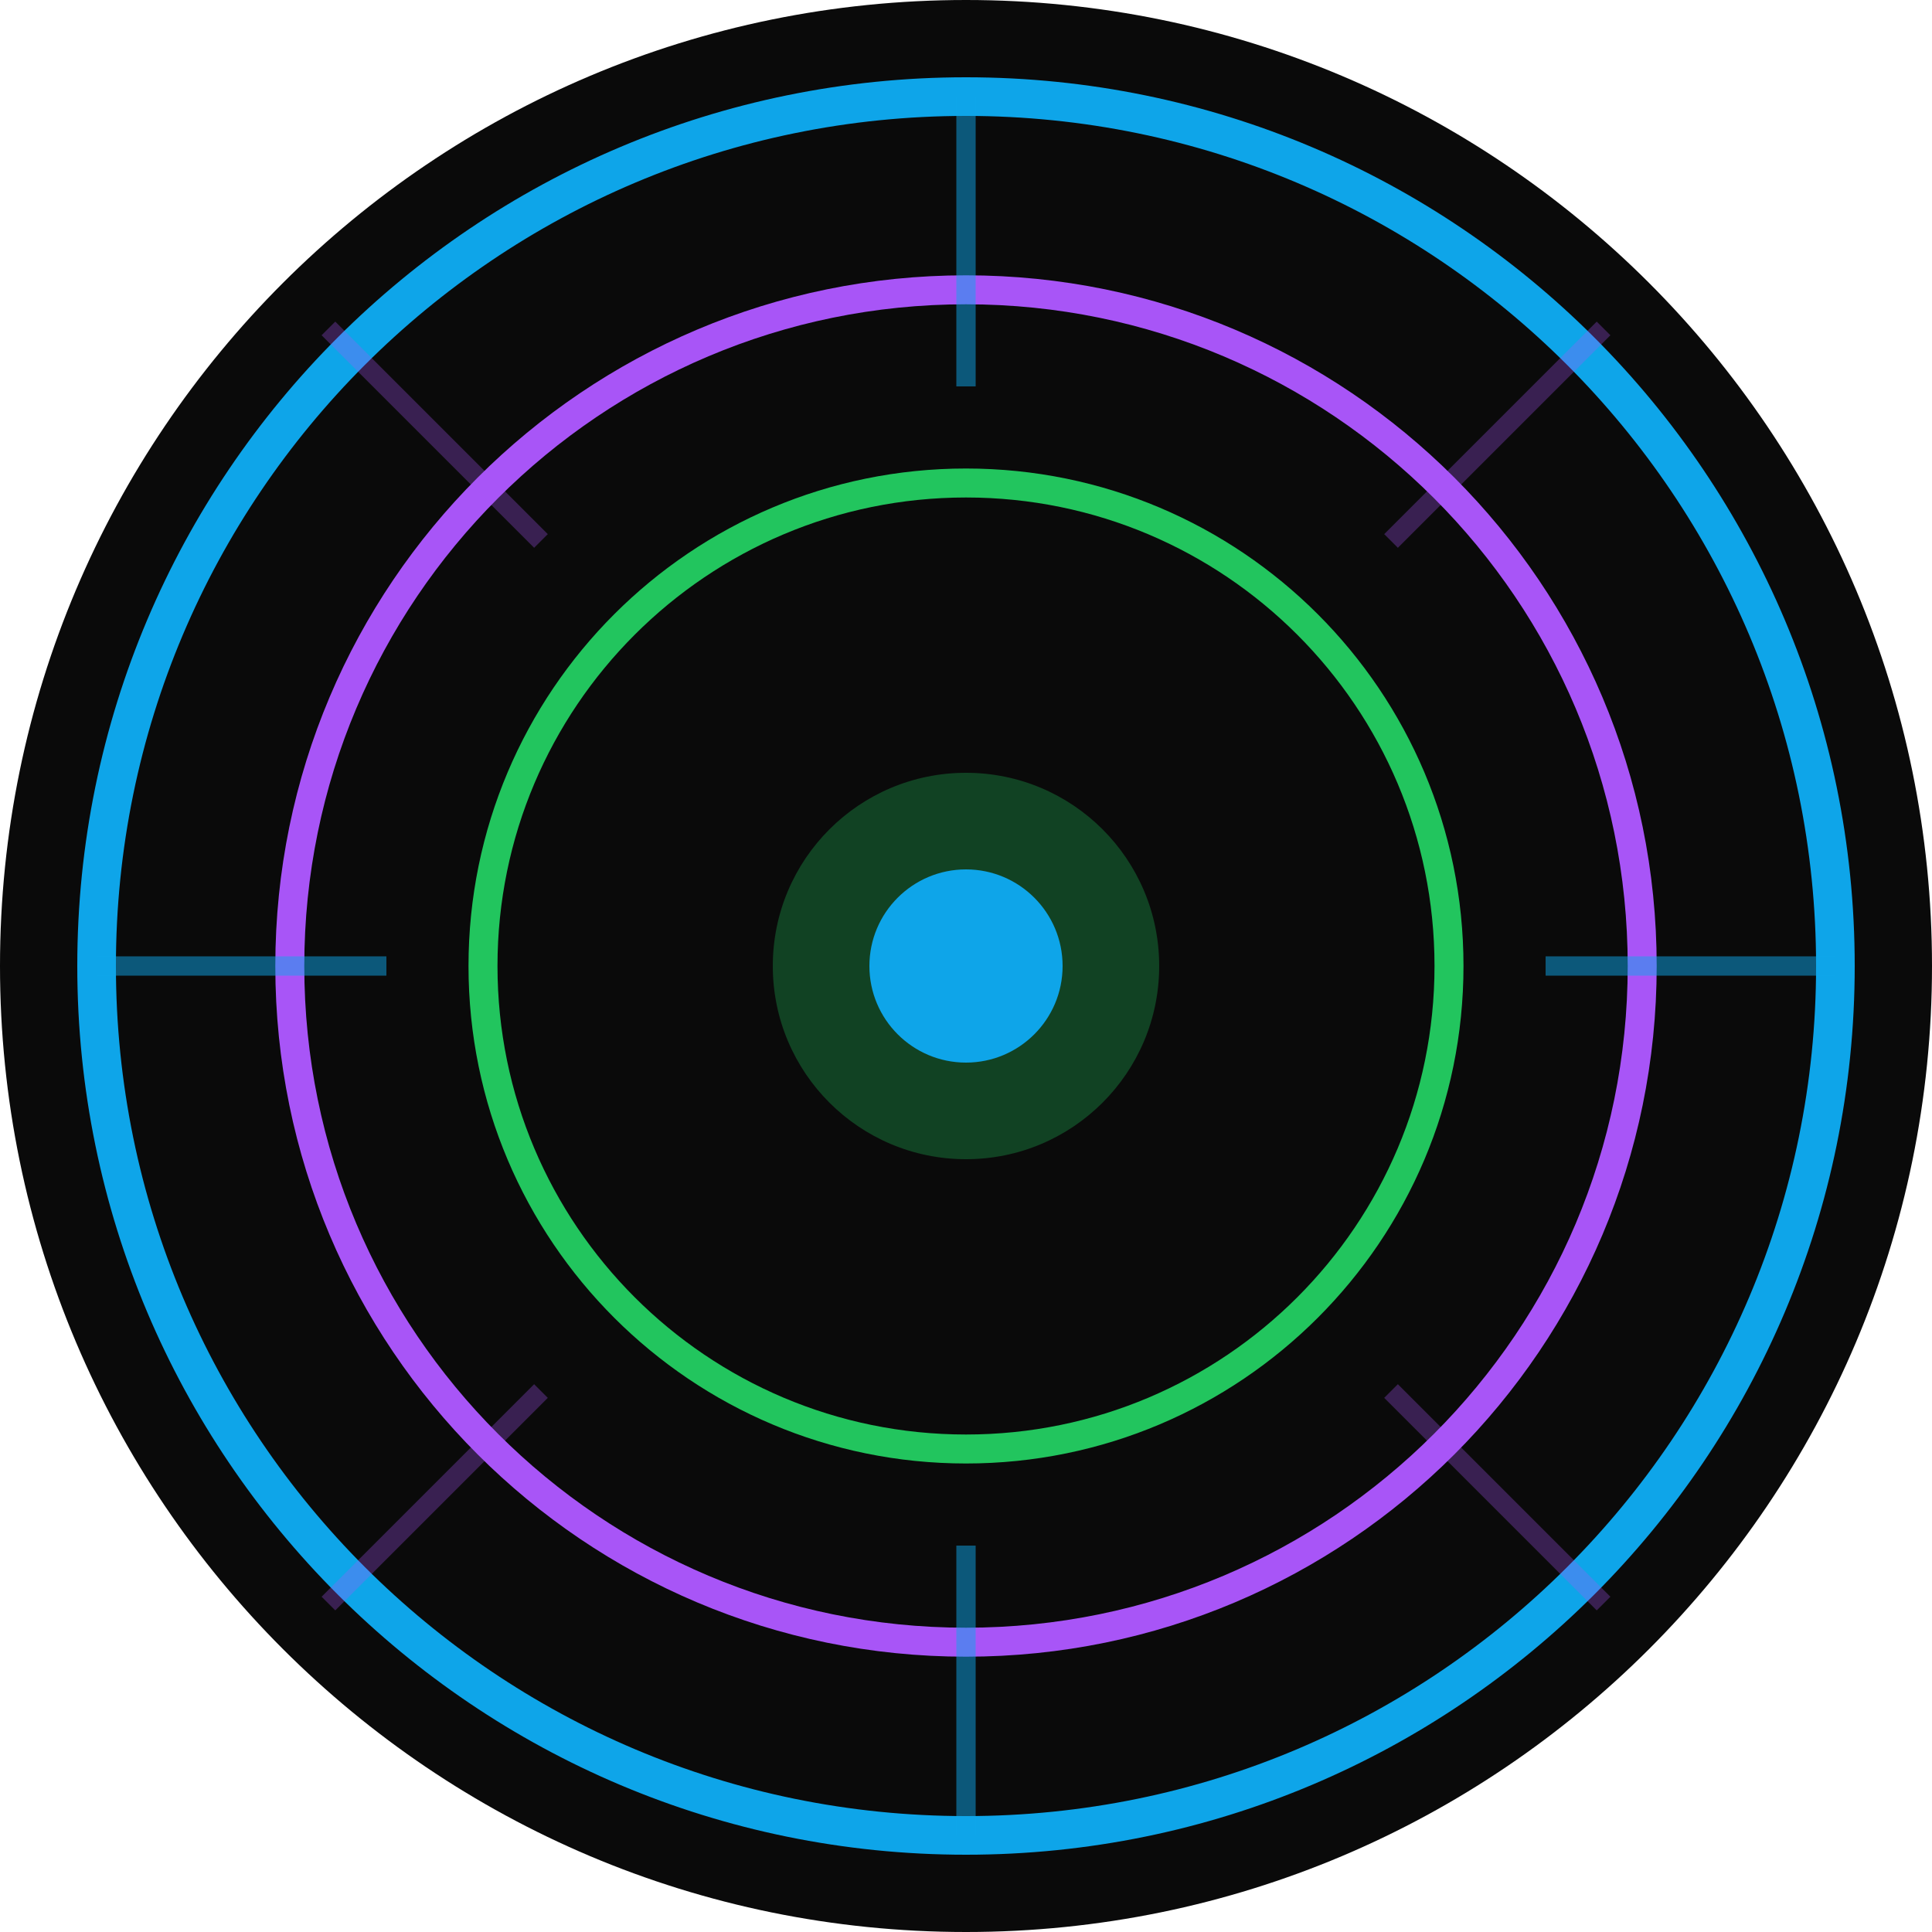
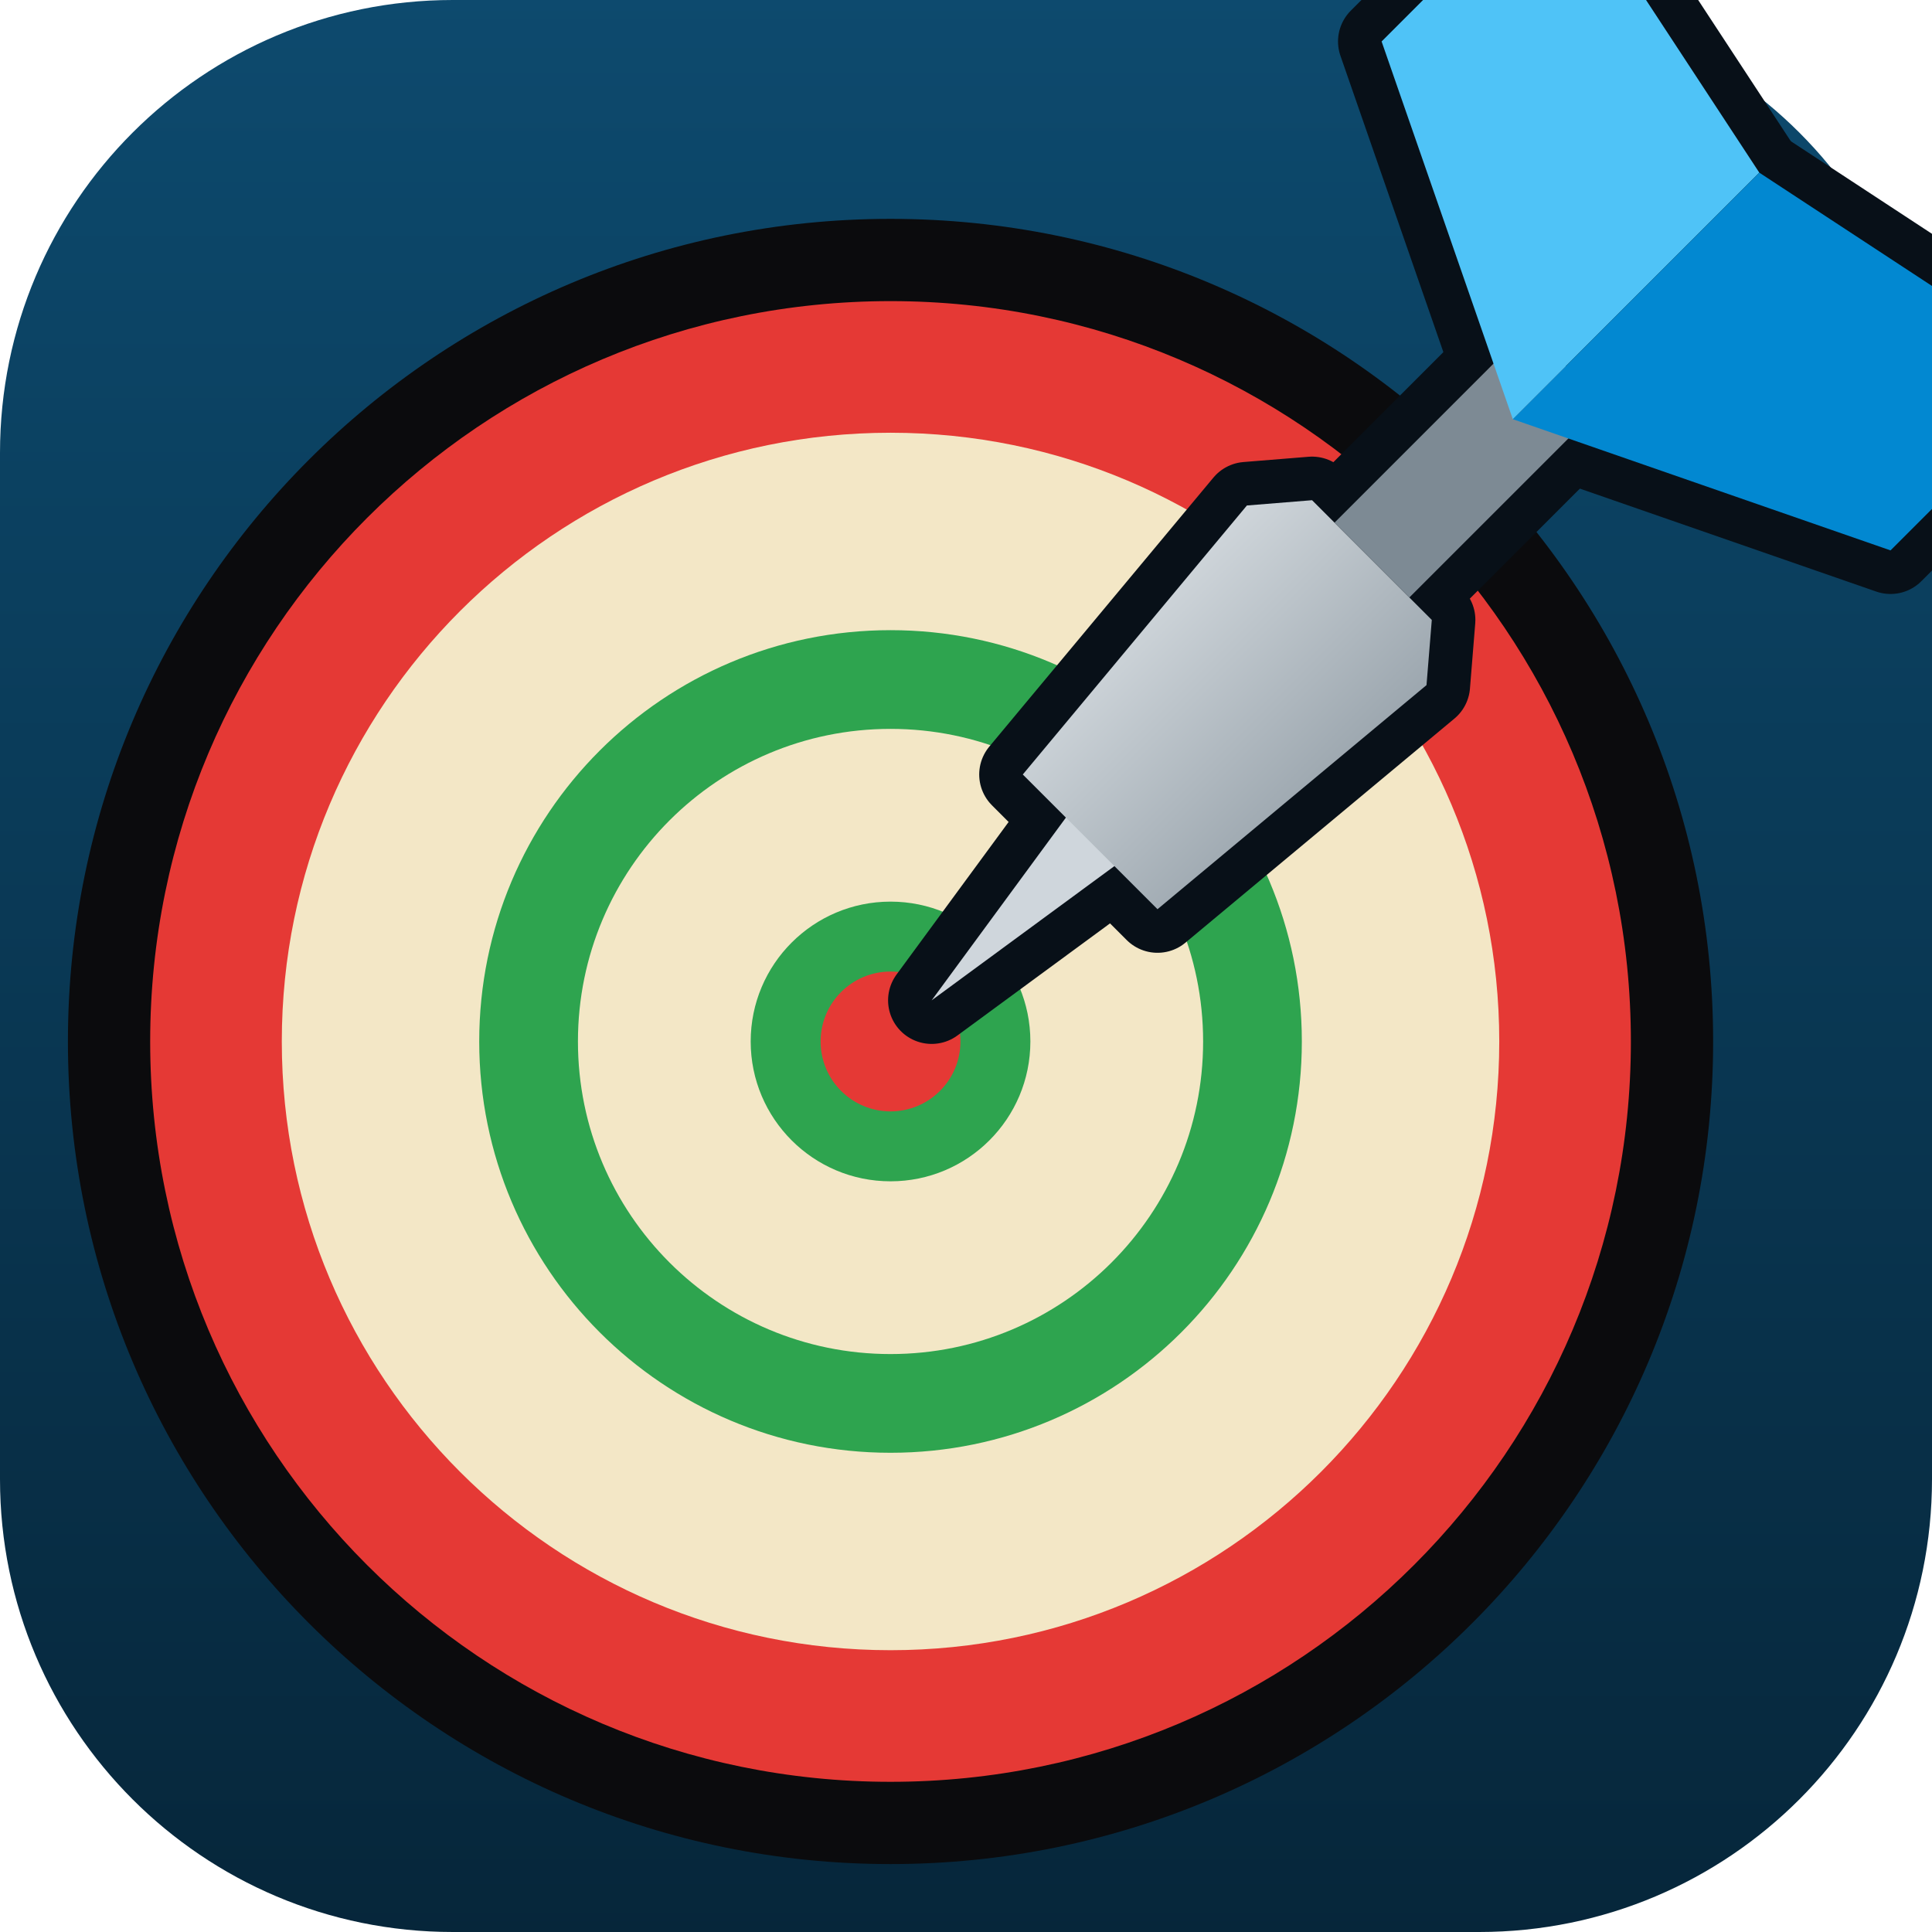
- <svg xmlns="http://www.w3.org/2000/svg" viewBox="0 0 100 100">
-   <circle cx="50" cy="50" r="50" fill="#0a0a0a" />
-   <circle cx="50" cy="50" r="45" fill="none" stroke="#0ea5e9" stroke-width="2" />
-   <circle cx="50" cy="50" r="35" fill="none" stroke="#a855f7" stroke-width="1.5" />
-   <circle cx="50" cy="50" r="25" fill="none" stroke="#22c55e" stroke-width="1.5" />
-   <circle cx="50" cy="50" r="10" fill="#22c55e" opacity="0.3" />
-   <circle cx="50" cy="50" r="5" fill="#0ea5e9" />
-   <line x1="50" y1="5" x2="50" y2="20" stroke="#0ea5e9" stroke-width="1" opacity="0.5" />
-   <line x1="50" y1="80" x2="50" y2="95" stroke="#0ea5e9" stroke-width="1" opacity="0.5" />
-   <line x1="5" y1="50" x2="20" y2="50" stroke="#0ea5e9" stroke-width="1" opacity="0.5" />
-   <line x1="80" y1="50" x2="95" y2="50" stroke="#0ea5e9" stroke-width="1" opacity="0.5" />
-   <line x1="17" y1="17" x2="28" y2="28" stroke="#a855f7" stroke-width="1" opacity="0.3" />
-   <line x1="83" y1="83" x2="72" y2="72" stroke="#a855f7" stroke-width="1" opacity="0.3" />
-   <line x1="83" y1="17" x2="72" y2="28" stroke="#a855f7" stroke-width="1" opacity="0.3" />
-   <line x1="17" y1="83" x2="28" y2="72" stroke="#a855f7" stroke-width="1" opacity="0.3" />
+ <svg xmlns="http://www.w3.org/2000/svg" viewBox="0 0 512 512">
+   <defs>
+     <linearGradient id="tile" x1="0" y1="0" x2="0" y2="1">
+       <stop offset="0" stop-color="#0d4a6e" />
+       <stop offset="1" stop-color="#06263a" />
+     </linearGradient>
+     <linearGradient id="barrel" x1="0" y1="0" x2="1" y2="1">
+       <stop offset="0" stop-color="#eef2f5" />
+       <stop offset="1" stop-color="#7d8a94" />
+     </linearGradient>
+   </defs>
+   <rect width="512" height="512" rx="120" fill="url(#tile)" />
+   <g transform="translate(0 0) scale(1)">
+     <circle cx="236" cy="276" r="218" fill="#0b0b0d" />
+     <circle cx="236" cy="276" r="196.2" fill="#e53935" />
+     <circle cx="236" cy="276" r="161.32" fill="#f3e7c6" />
+     <circle cx="236" cy="276" r="109" fill="#2ea44f" />
+     <circle cx="236" cy="276" r="82.84" fill="#f3e7c6" />
+     <circle cx="236" cy="276" r="37.06" fill="#2ea44f" />
+     <circle cx="236" cy="276" r="18.53" fill="#e53935" />
+     <path d="M246.9 265.1L286.43 211.29L300.71 225.57Z" fill="#081018" stroke="#081018" stroke-width="23.1" stroke-linejoin="round" />
+     <path d="M271.05 205.25L330.44 133.96L347.71 132.56L379.44 164.29L378.04 181.56L306.75 240.95Z" fill="#081018" stroke="#081018" stroke-width="23.1" stroke-linejoin="round" />
+     <path d="M353.66 138.51L404.99 87.17L424.83 107.01L373.49 158.34Z" fill="#081018" stroke="#081018" stroke-width="23.1" stroke-linejoin="round" />
+     <path d="M400.91 111.09L366.14 10.99L412.81 -35.68L466.24 45.76Z" fill="#081018" stroke="#081018" stroke-width="23.1" stroke-linejoin="round" />
+     <path d="M400.91 111.09L501.01 145.86L547.68 99.19L466.24 45.76Z" fill="#081018" stroke="#081018" stroke-width="23.1" stroke-linejoin="round" />
+     <path d="M246.9 265.1L286.43 211.29L300.71 225.57Z" fill="#cfd6dc" />
+     <path d="M271.05 205.25L330.44 133.96L347.71 132.56L379.44 164.29L378.04 181.56L306.75 240.95Z" fill="url(#barrel)" />
+     <path d="M353.66 138.51L404.99 87.17L424.83 107.01L373.49 158.34Z" fill="#7d8a94" />
+     <path d="M400.91 111.09L366.14 10.99L412.81 -35.68L466.24 45.76Z" fill="#4fc3f7" />
+     <path d="M400.91 111.09L501.01 145.86L547.68 99.19L466.24 45.76Z" fill="#0288d1" />
+   </g>
</svg>
